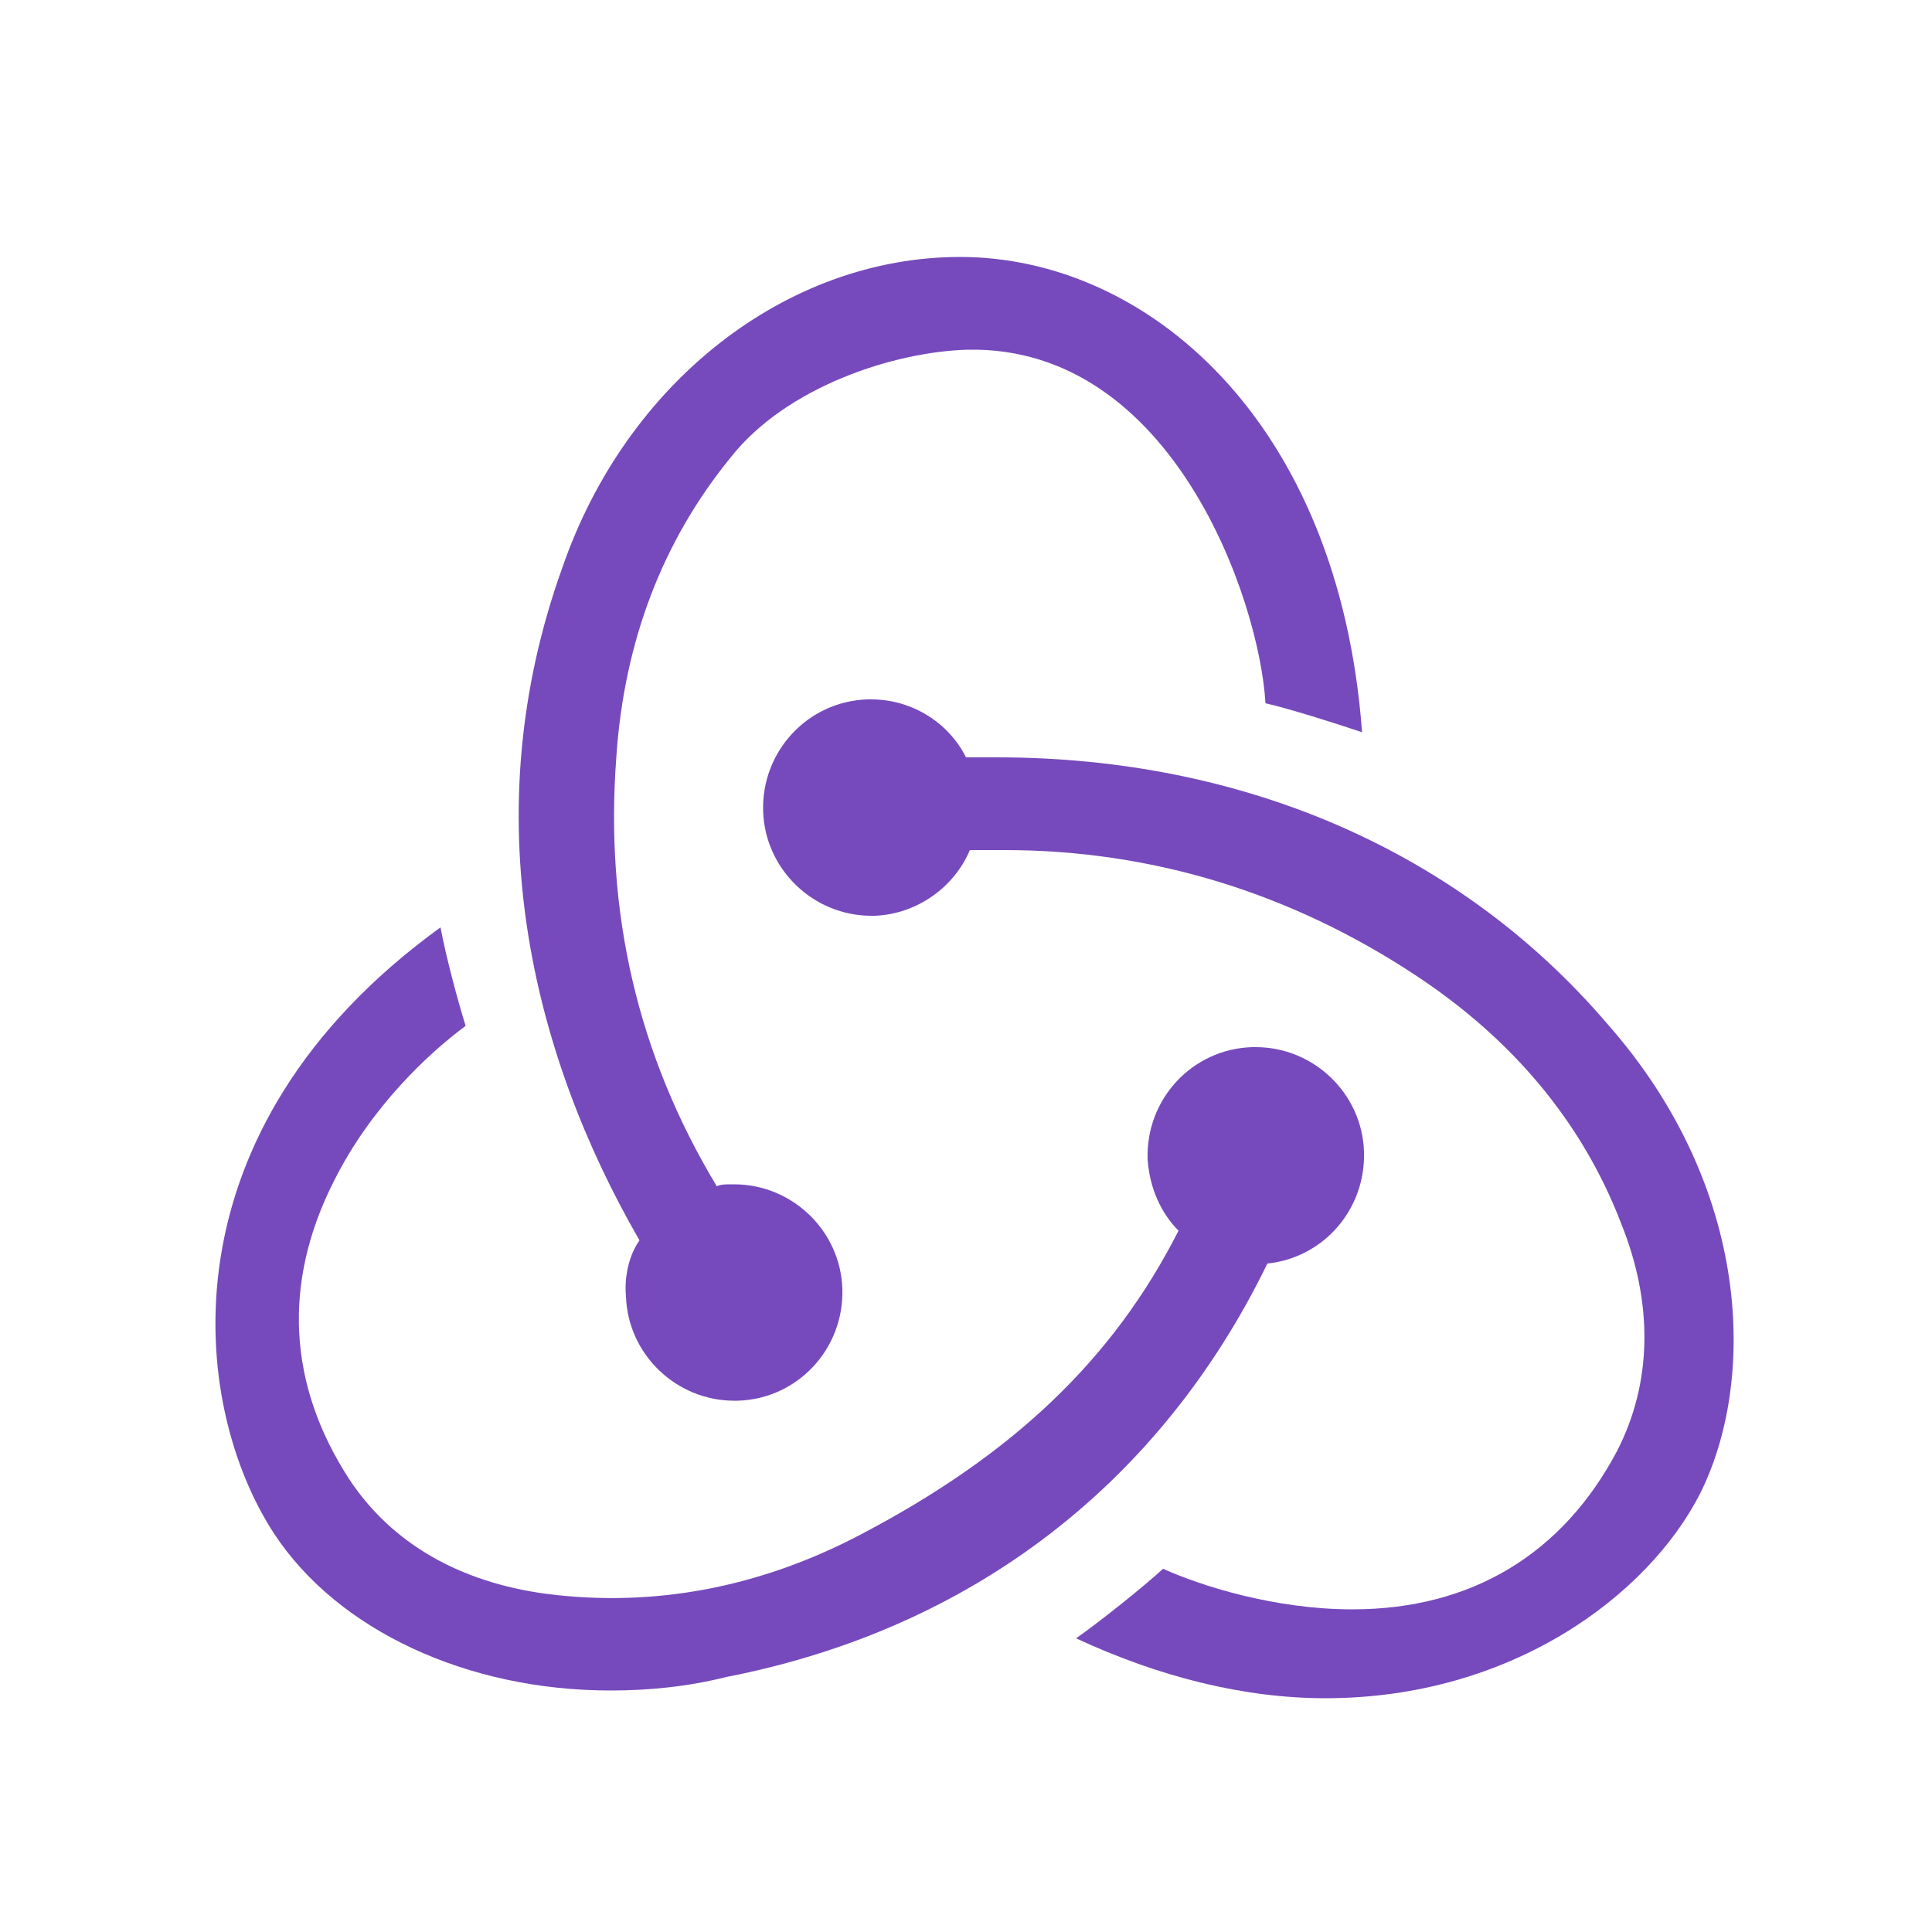
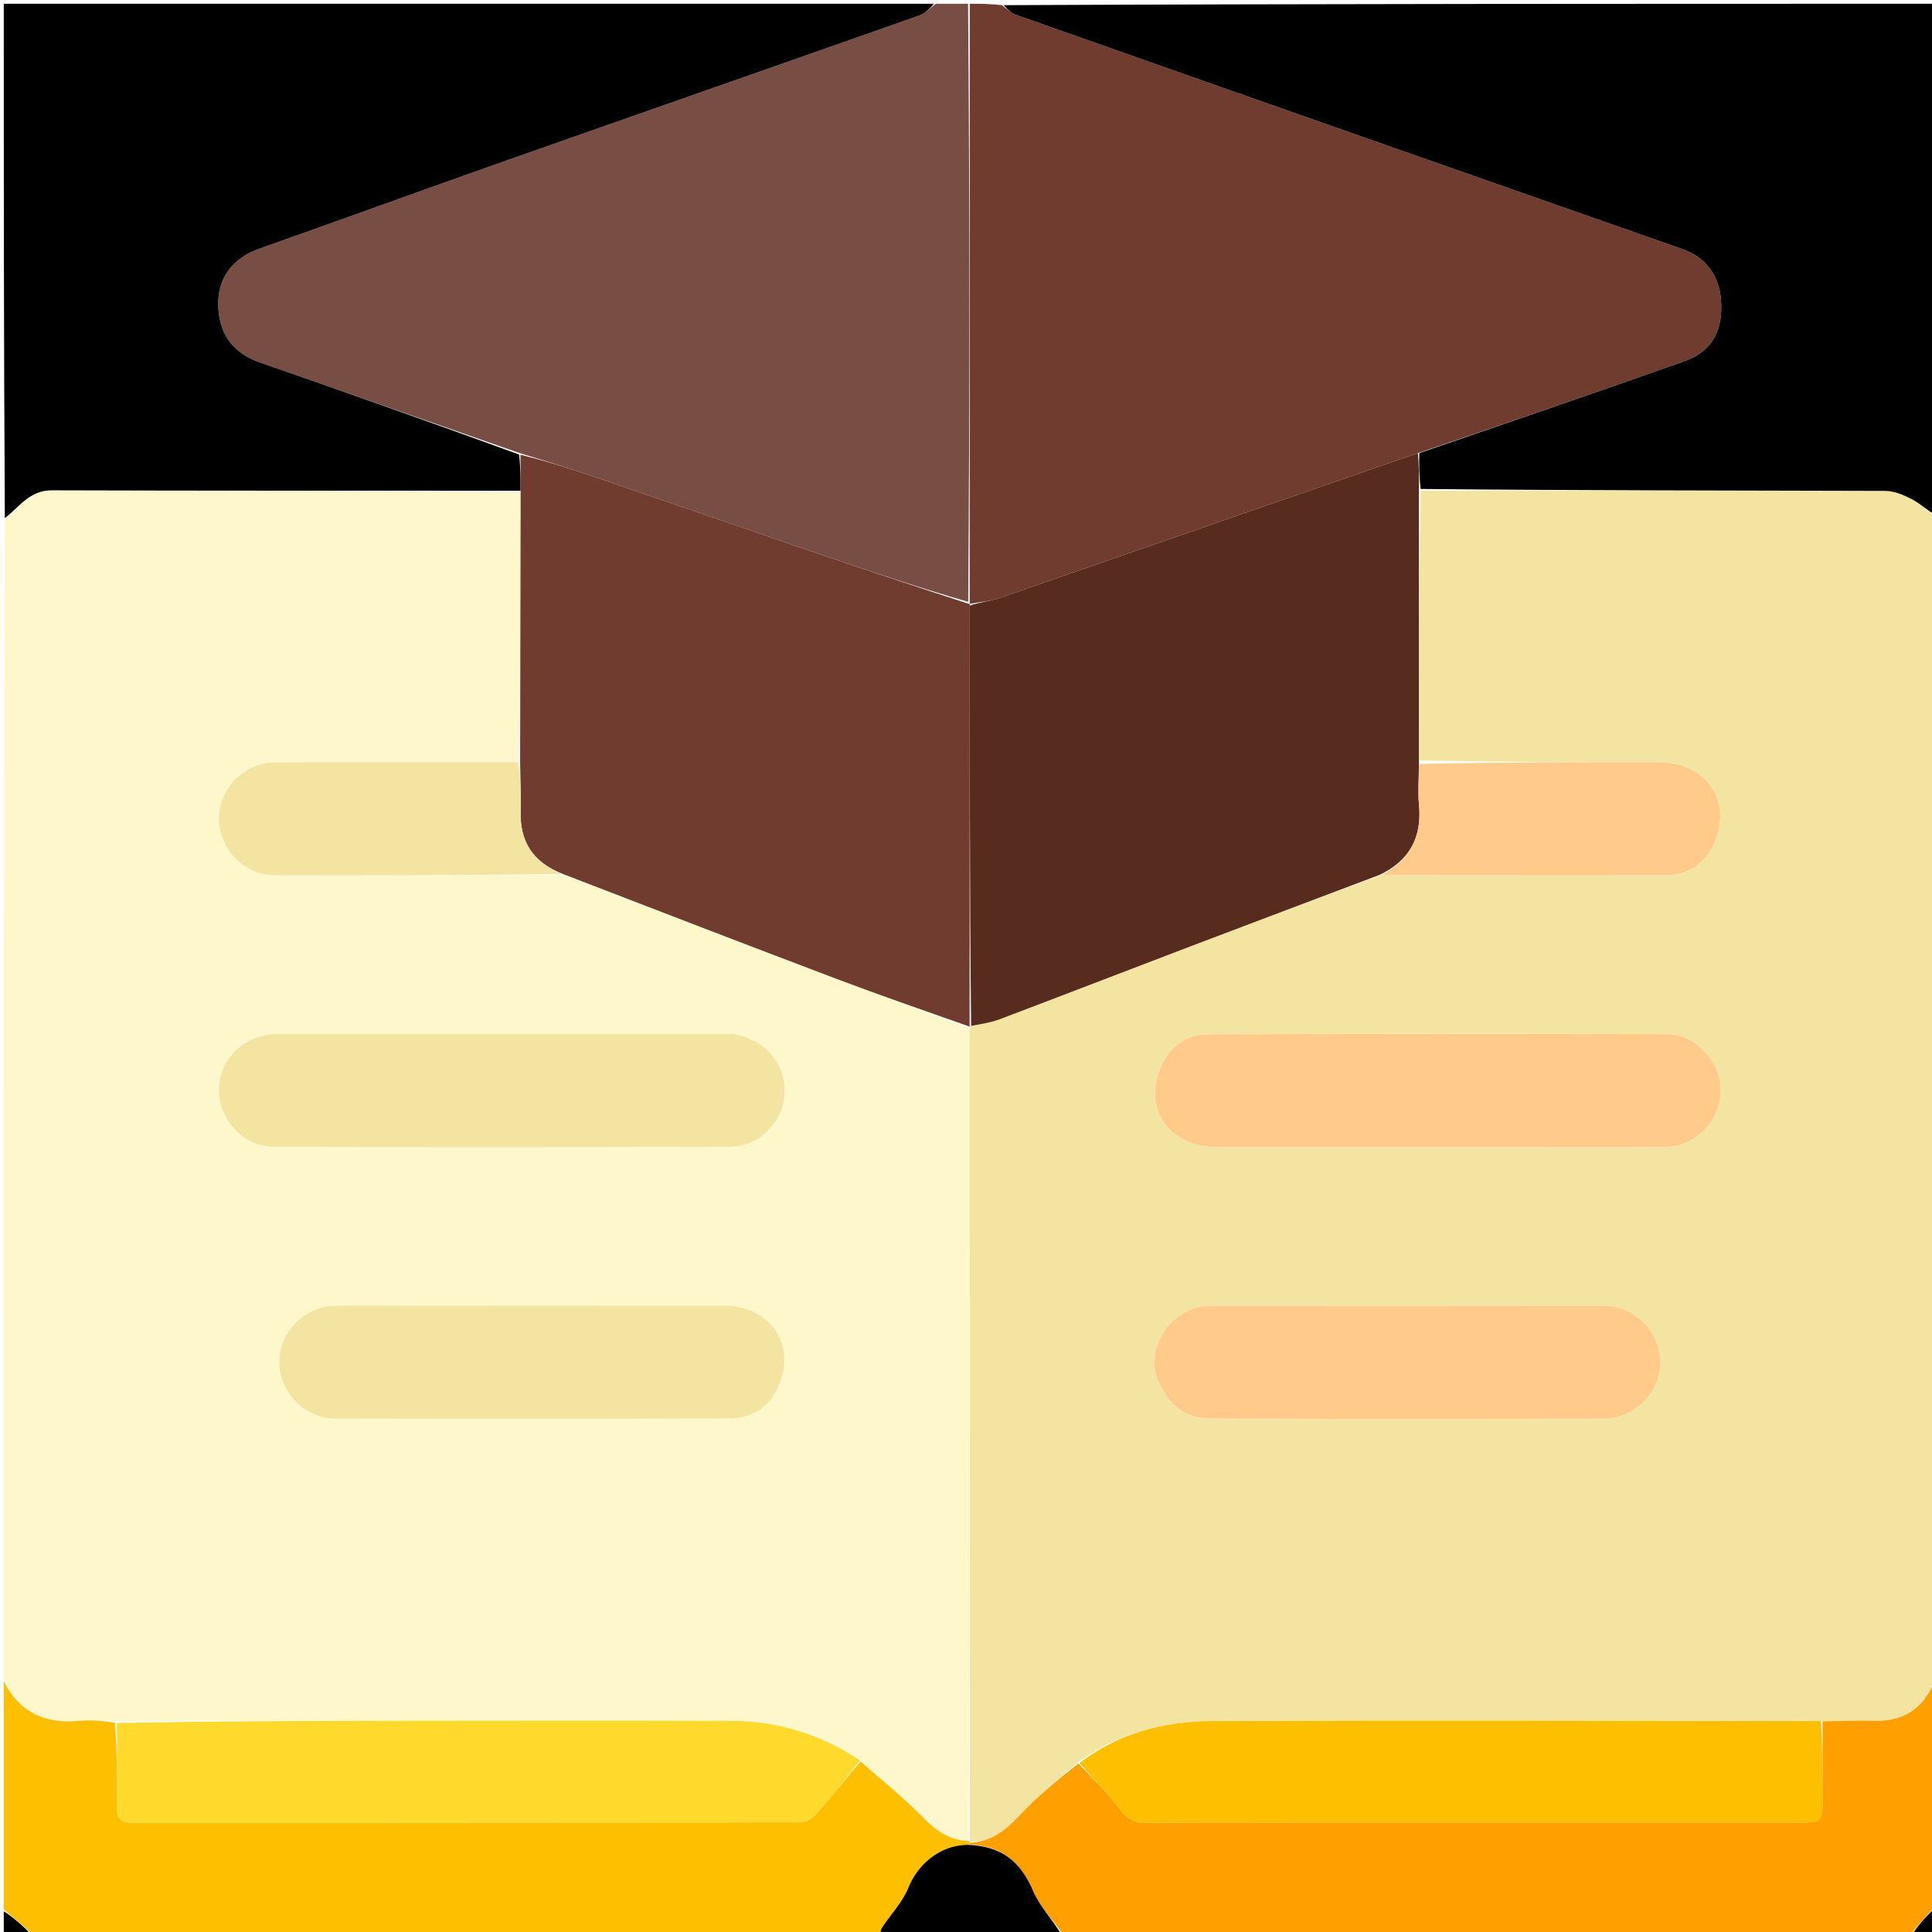
- <svg xmlns="http://www.w3.org/2000/svg" viewBox="0 0 100 100">
-   <g fill="#764ABC">
-     <path d="M65.6 65.4c2.9-.3 5.1-2.8 5-5.8-.1-3-2.6-5.4-5.6-5.4h-.2c-3.1.1-5.5 2.7-5.4 5.8.1 1.5.7 2.8 1.6 3.7-3.4 6.7-8.6 11.6-16.4 15.7-5.3 2.8-10.8 3.8-16.3 3.1-4.5-.6-8-2.6-10.2-5.9-3.2-4.9-3.5-10.2-.8-15.5 1.9-3.8 4.9-6.6 6.8-8-.4-1.3-1-3.5-1.3-5.1-14.5 10.5-13 24.7-8.6 31.4 3.3 5 10 8.1 17.4 8.1 2 0 4-.2 6-.7 12.8-2.5 22.5-10.1 28-21.4z" />
-     <path d="M83.2 53c-7.6-8.9-18.8-13.8-31.6-13.8H50c-.9-1.8-2.8-3-4.9-3h-.2c-3.1.1-5.5 2.7-5.4 5.8.1 3 2.6 5.4 5.6 5.4h.2c2.2-.1 4.1-1.5 4.9-3.4H52c7.6 0 14.8 2.2 21.3 6.5 5 3.3 8.6 7.6 10.6 12.8 1.7 4.2 1.6 8.3-.2 11.8-2.8 5.3-7.5 8.2-13.7 8.2-4 0-7.8-1.2-9.8-2.1-1.1 1-3.1 2.6-4.5 3.6 4.3 2 8.7 3.1 12.9 3.1 9.6 0 16.7-5.3 19.4-10.6 2.9-5.8 2.7-15.8-4.8-24.3z" />
-     <path d="M32.4 67.1c.1 3 2.6 5.4 5.6 5.4h.2c3.1-.1 5.5-2.7 5.4-5.8-.1-3-2.6-5.4-5.6-5.4h-.2c-.2 0-.5 0-.7.1-4.1-6.8-5.8-14.2-5.2-22.2.4-6 2.4-11.2 5.9-15.5 2.9-3.7 8.5-5.5 12.3-5.6 10.6-.2 15.1 13 15.4 18.3 1.3.3 3.5 1 5 1.5-1.2-16.2-11.2-24.6-20.8-24.6-9 0-17.3 6.5-20.6 16.1-4.6 12.8-1.6 25.1 4 34.8-.5.7-.8 1.8-.7 2.9z" />
-   </g>
+ <svg xmlns="http://www.w3.org/2000/svg" version="1.1" id="Layer_1" x="0px" y="0px" width="100%" viewBox="0 0 512 512" enable-background="new 0 0 512 512" xml:space="preserve">
+   <path fill="#FFF7CC" opacity="1" stroke="none" d=" M1,445   C1,342.645 1,240.29 1.283,137.771   C5.163,134.345 7.806,129.924 13.72,129.941   C55.134,130.067 96.548,130.03 137.979,130.511   C137.942,154.642 137.889,178.307 137.378,201.98   C115.609,201.993 94.297,201.945 72.986,202.028   C64.748,202.06 58.046,208.86 58.003,216.898   C57.96,224.909 64.662,231.945 72.782,231.963   C98.254,232.021 123.726,231.925 149.567,231.921   C173.793,241.096 197.622,250.313 221.52,259.349   C233.294,263.801 245.195,267.917 257.027,272.642   C257.019,344.673 257.023,416.247 256.64,487.88   C251.328,487.614 247.881,484.976 244.481,481.512   C239.34,476.273 233.562,471.66 227.879,466.497   C217.38,459.54 206.049,456.08 193.78,456.037   C166.807,455.943 139.834,455.981 112.861,456.006   C85.557,456.031 58.254,456.105 30.489,456.095   C27.041,456.022 24.029,455.754 21.073,456.048   C11.783,456.972 4.978,453.614 1,445  M193.999,274.005   C153.833,274.004 113.668,273.983 73.503,274.016   C64.805,274.023 58.044,280.611 58.003,288.904   C57.962,296.923 64.672,303.952 72.811,303.967   C112.976,304.037 153.142,304.053 193.307,303.929   C198.306,303.913 202.437,301.646 205.436,297.262   C211.12,288.955 207.151,276.419 193.999,274.005  M107.5,346   C101.336,346 95.171,345.929 89.008,346.019   C80.751,346.139 74.05,352.842 74.003,360.889   C73.956,368.905 80.66,375.948 88.787,375.966   C123.605,376.043 158.423,376.063 193.241,375.928   C198.433,375.908 202.934,373.73 205.589,368.851   C211.731,357.566 204.874,346.027 191.963,346.011   C164.142,345.976 136.321,346 107.5,346  z" />
+   <path fill="#F4E4A2" opacity="1" stroke="none" d=" M257.028,487.82   C257.023,416.247 257.019,344.673 257.007,272.543   C256.999,271.986 256.952,271.788 257.35,271.876   C260.137,271.363 262.612,270.991 264.9,270.125   C281.937,263.675 298.925,257.098 315.951,250.62   C332.498,244.324 349.072,238.1 366.127,231.89   C391.44,231.957 416.261,232.04 441.082,231.947   C446.123,231.929 450.574,229.948 453.238,225.415   C460.049,213.827 453.153,202.024 439.635,202.006   C418.478,201.979 397.322,201.99 376.096,201.522   C376.027,177.393 376.029,153.728 376.496,130.034   C417.844,130.003 458.726,129.963 499.607,130.096   C502.008,130.103 504.567,131.201 506.758,132.353   C509.026,133.546 510.934,135.423 513,137   C513,239.354 513,341.708 512.753,444.77   C509.718,452.919 504.347,456.309 496.421,456.037   C491.958,455.884 487.482,456.109 482.545,456.103   C428.413,456.03 374.746,455.878 321.081,456.109   C308.468,456.163 296.409,459.272 285.618,467.03   C280.181,471.809 274.76,476.19 270.057,481.24   C266.356,485.213 262.504,488.1 256.956,488.108   C256.962,488.009 257.028,487.82 257.028,487.82  M401.5,304   C414.829,303.999 428.159,304.104 441.486,303.957   C449.342,303.87 455.949,296.912 455.998,289.118   C456.047,281.322 449.494,274.077 441.722,274.056   C401.236,273.945 360.749,273.933 320.264,274.099   C315.516,274.118 311.204,276.257 308.664,280.709   C301.99,292.407 308.887,303.986 322.527,303.995   C348.518,304.012 374.509,304 401.5,304  M308.086,368.215   C310.69,373.652 315.454,375.91 321.027,375.931   C355.649,376.066 390.272,376.031 424.895,375.976   C433.137,375.963 439.901,369.218 439.998,361.231   C440.098,352.981 433.323,346.036 424.859,346.023   C390.236,345.969 355.613,345.991 320.991,346.006   C309.141,346.012 302.361,359.564 308.086,368.215  z" />
+   <path fill="#703C2F" opacity="1" stroke="none" d=" M257,1   C259.701,1 262.401,1 265.514,1.37   C266.983,2.467 267.943,3.467 269.111,3.879   C302.544,15.693 335.996,27.457 369.451,39.209   C394.974,48.175 420.513,57.094 446.03,66.078   C452.264,68.273 455.623,73.342 456.076,79.358   C456.858,89.739 451.793,93.798 446.268,95.764   C422.956,104.061 399.517,112.004 375.738,120.094   C338.499,132.932 301.654,145.774 264.777,158.526   C262.315,159.378 259.614,159.541 257.012,160.012   C256.999,159.999 256.973,159.973 256.981,159.506   C256.993,106.36 256.996,53.68 257,1  z" />
+   <path fill="#774D44" opacity="1" stroke="none" d=" M256.55,1   C256.996,53.68 256.993,106.36 256.588,159.505   C243.46,155.695 230.717,151.467 218.01,147.13   C197.43,140.106 176.884,132.981 156.302,125.963   C150.202,123.883 144.028,122.02 137.52,120.006   C114.447,112.002 91.75,104.023 69.029,96.113   C61.82,93.603 58.44,88.889 57.9,82.132   C57.168,72.975 62.57,68.092 68.655,65.938   C90.045,58.367 111.363,50.597 132.762,43.053   C169.722,30.024 206.728,17.127 243.682,4.083   C245.284,3.518 246.568,2.048 248,1   C250.7,1 253.4,1 256.55,1  z" />
+   <path fill="#000000" opacity="1" stroke="none" d=" M247.531,1   C246.568,2.048 245.284,3.518 243.682,4.083   C206.728,17.127 169.722,30.024 132.762,43.053   C111.363,50.597 90.045,58.367 68.655,65.938   C62.57,68.092 57.168,72.975 57.9,82.132   C58.44,88.889 61.82,93.603 69.029,96.113   C91.75,104.023 114.447,112.002 137.561,120.456   C137.967,123.986 137.965,127.016 137.962,130.045   C96.548,130.03 55.134,130.067 13.72,129.941   C7.806,129.924 5.163,134.345 1.283,137.303   C1,91.718 1,46.437 1,1   C83.021,1 165.042,1 247.531,1  z" />
+   <path fill="#000000" opacity="1" stroke="none" d=" M376.124,120.077   C399.517,112.004 422.956,104.061 446.268,95.764   C451.793,93.798 456.858,89.739 456.076,79.358   C455.623,73.342 452.264,68.273 446.03,66.078   C420.513,57.094 394.974,48.175 369.451,39.209   C335.996,27.457 302.544,15.693 269.111,3.879   C267.943,3.467 266.983,2.467 265.963,1.37   C348.239,1 430.478,1 513,1   C513,46.02 513,91.042 513,136.531   C510.934,135.423 509.026,133.546 506.758,132.353   C504.567,131.201 502.008,130.103 499.607,130.096   C458.726,129.963 417.844,130.003 376.485,129.578   C376.047,126.125 376.086,123.101 376.124,120.077  z" />
+   <path fill="#FDBF00" opacity="1" stroke="none" d=" M228.054,466.781   C233.562,471.66 239.34,476.273 244.481,481.512   C247.881,484.976 251.328,487.614 256.64,487.88   C257.028,487.82 256.962,488.009 256.967,488.265   C256.973,488.521 256.987,488.834 256.577,488.905   C248.415,488.954 242.904,494.832 240.776,500.161   C239.237,504.013 236.127,507.231 233.782,510.775   C233.361,511.411 233.253,512.253 233,513   C158.312,513 83.625,513 8.768,512.718   C6.066,510.291 3.533,508.146 1,506   C1,485.979 1,465.958 1,445.469   C4.978,453.614 11.783,456.972 21.073,456.048   C24.029,455.754 27.041,456.022 30.505,456.552   C30.988,464.237 31.163,471.408 30.931,478.566   C30.815,482.165 32.176,483.062 35.574,483.057   C94.065,482.976 152.556,483.01 211.047,482.942   C212.567,482.94 214.6,482.551 215.518,481.545   C219.864,476.776 223.904,471.729 228.054,466.781  z" />
+   <path fill="#FF9F00" opacity="1" stroke="none" d=" M256.987,488.834   C256.987,488.834 256.973,488.521 256.961,488.364   C262.504,488.1 266.356,485.213 270.057,481.24   C274.76,476.19 280.181,471.809 285.773,467.333   C289.796,471.47 293.59,475.225 296.79,479.431   C298.691,481.929 300.488,483.119 303.721,483.077   C317.691,482.897 331.664,483 345.636,483   C389.05,483 432.464,483 475.878,483   C482.996,483 482.996,482.997 483,476.124   C483.004,469.471 483.008,462.817 483.011,456.164   C487.482,456.109 491.958,455.884 496.421,456.037   C504.347,456.309 509.718,452.919 512.753,445.239   C513,465.021 513,485.042 512.718,505.237   C510.291,507.94 508.145,510.47 506,513   C431.312,513 356.625,513 281.766,512.718   C278.95,508.708 275.58,505.291 273.819,501.185   C270.458,493.35 265.636,489.312 256.987,488.834  z" />
+   <path fill="#000000" opacity="1" stroke="none" d=" M256.577,488.905   C265.636,489.312 270.458,493.35 273.819,501.185   C275.58,505.291 278.95,508.708 281.297,512.718   C265.312,513 249.625,513 233.469,513   C233.253,512.253 233.361,511.411 233.782,510.775   C236.127,507.231 239.237,504.013 240.776,500.161   C242.904,494.832 248.415,488.954 256.577,488.905  z" />
+   <path fill="#000000" opacity="1" stroke="none" d=" M1,506.498   C3.533,508.146 6.066,510.291 8.299,512.718   C5.752,513 3.505,513 1,513   C1,511.002 1,508.999 1,506.498  z" />
+   <path fill="#000000" opacity="1" stroke="none" d=" M506.498,513   C508.145,510.47 510.291,507.94 512.718,505.705   C513,508.248 513,510.495 513,513   C511.002,513 508.999,513 506.498,513  z" />
+   <path fill="#703C2F" opacity="1" stroke="none" d=" M137.979,130.511   C137.965,127.016 137.967,123.986 137.929,120.507   C144.028,122.02 150.202,123.883 156.302,125.963   C176.884,132.981 197.43,140.106 218.01,147.13   C230.717,151.467 243.46,155.695 256.58,159.972   C256.973,159.973 256.999,159.999 257.003,160.478   C256.988,197.9 256.97,234.844 256.952,271.788   C256.952,271.788 256.999,271.986 257.019,272.086   C245.195,267.917 233.294,263.801 221.52,259.349   C197.622,250.313 173.793,241.096 149.319,231.676   C141.093,228.5 137.723,222.913 137.967,214.856   C138.097,210.566 137.891,206.267 137.836,201.972   C137.889,178.307 137.942,154.642 137.979,130.511  z" />
+   <path fill="#FFDA2D" opacity="1" stroke="none" d=" M227.879,466.497   C223.904,471.729 219.864,476.776 215.518,481.545   C214.6,482.551 212.567,482.94 211.047,482.942   C152.556,483.01 94.065,482.976 35.574,483.057   C32.176,483.062 30.815,482.165 30.931,478.566   C31.163,471.408 30.988,464.237 30.966,456.614   C58.254,456.105 85.557,456.031 112.861,456.006   C139.834,455.981 166.807,455.943 193.78,456.037   C206.049,456.08 217.38,459.54 227.879,466.497  z" />
+   <path fill="#F4E4A2" opacity="1" stroke="none" d=" M194.438,274.017   C207.151,276.419 211.12,288.955 205.436,297.262   C202.437,301.646 198.306,303.913 193.307,303.929   C153.142,304.053 112.976,304.037 72.811,303.967   C64.672,303.952 57.962,296.923 58.003,288.904   C58.044,280.611 64.805,274.023 73.503,274.016   C113.668,273.983 153.833,274.004 194.438,274.017  z" />
+   <path fill="#F4E4A2" opacity="1" stroke="none" d=" M108,346   C136.321,346 164.142,345.976 191.963,346.011   C204.874,346.027 211.731,357.566 205.589,368.851   C202.934,373.73 198.433,375.908 193.241,375.928   C158.423,376.063 123.605,376.043 88.787,375.966   C80.66,375.948 73.956,368.905 74.003,360.889   C74.05,352.842 80.751,346.139 89.008,346.019   C95.171,345.929 101.336,346 108,346  z" />
+   <path fill="#F4E4A2" opacity="1" stroke="none" d=" M137.378,201.98   C137.891,206.267 138.097,210.566 137.967,214.856   C137.723,222.913 141.093,228.5 148.95,231.644   C123.726,231.925 98.254,232.021 72.782,231.963   C64.662,231.945 57.96,224.909 58.003,216.898   C58.046,208.86 64.748,202.06 72.986,202.028   C94.297,201.945 115.609,201.993 137.378,201.98  z" />
+   <path fill="#582B1F" opacity="1" stroke="none" d=" M257.35,271.876   C256.97,234.844 256.988,197.9 257.015,160.49   C259.614,159.541 262.315,159.378 264.777,158.526   C301.654,145.774 338.499,132.932 375.738,120.094   C376.086,123.101 376.047,126.125 376.019,129.606   C376.029,153.728 376.027,177.393 376.027,201.987   C376.019,206.404 375.729,209.919 376.056,213.376   C376.875,222.04 373.397,228.108 365.634,231.844   C349.072,238.1 332.498,244.324 315.951,250.62   C298.925,257.098 281.937,263.675 264.9,270.125   C262.612,270.991 260.137,271.363 257.35,271.876  z" />
+   <path fill="#FDBF00" opacity="1" stroke="none" d=" M482.545,456.103   C483.008,462.817 483.004,469.471 483,476.124   C482.996,482.997 482.996,483 475.878,483   C432.464,483 389.05,483 345.636,483   C331.664,483 317.691,482.897 303.721,483.077   C300.488,483.119 298.691,481.929 296.79,479.431   C293.59,475.225 289.796,471.47 286.097,467.223   C296.409,459.272 308.468,456.163 321.081,456.109   C374.746,455.878 428.413,456.03 482.545,456.103  z" />
+   <path fill="#FFCA8A" opacity="1" stroke="none" d=" M401,304   C374.509,304 348.518,304.012 322.527,303.995   C308.887,303.986 301.99,292.407 308.664,280.709   C311.204,276.257 315.516,274.118 320.264,274.099   C360.749,273.933 401.236,273.945 441.722,274.056   C449.494,274.077 456.047,281.322 455.998,289.118   C455.949,296.912 449.342,303.87 441.486,303.957   C428.159,304.104 414.829,303.999 401,304  z" />
+   <path fill="#FFCA8A" opacity="1" stroke="none" d=" M307.922,367.867   C302.361,359.564 309.141,346.012 320.991,346.006   C355.613,345.991 390.236,345.969 424.859,346.023   C433.323,346.036 440.098,352.981 439.998,361.231   C439.901,369.218 433.137,375.963 424.895,375.976   C390.272,376.031 355.649,376.066 321.027,375.931   C315.454,375.91 310.69,373.652 307.922,367.867  z" />
+   <path fill="#FFCA8A" opacity="1" stroke="none" d=" M366.127,231.89   C373.397,228.108 376.875,222.04 376.056,213.376   C375.729,209.919 376.019,206.404 376.097,202.45   C397.322,201.99 418.478,201.979 439.635,202.006   C453.153,202.024 460.049,213.827 453.238,225.415   C450.574,229.948 446.123,231.929 441.082,231.947   C416.261,232.04 391.44,231.957 366.127,231.89  z" />
</svg>
